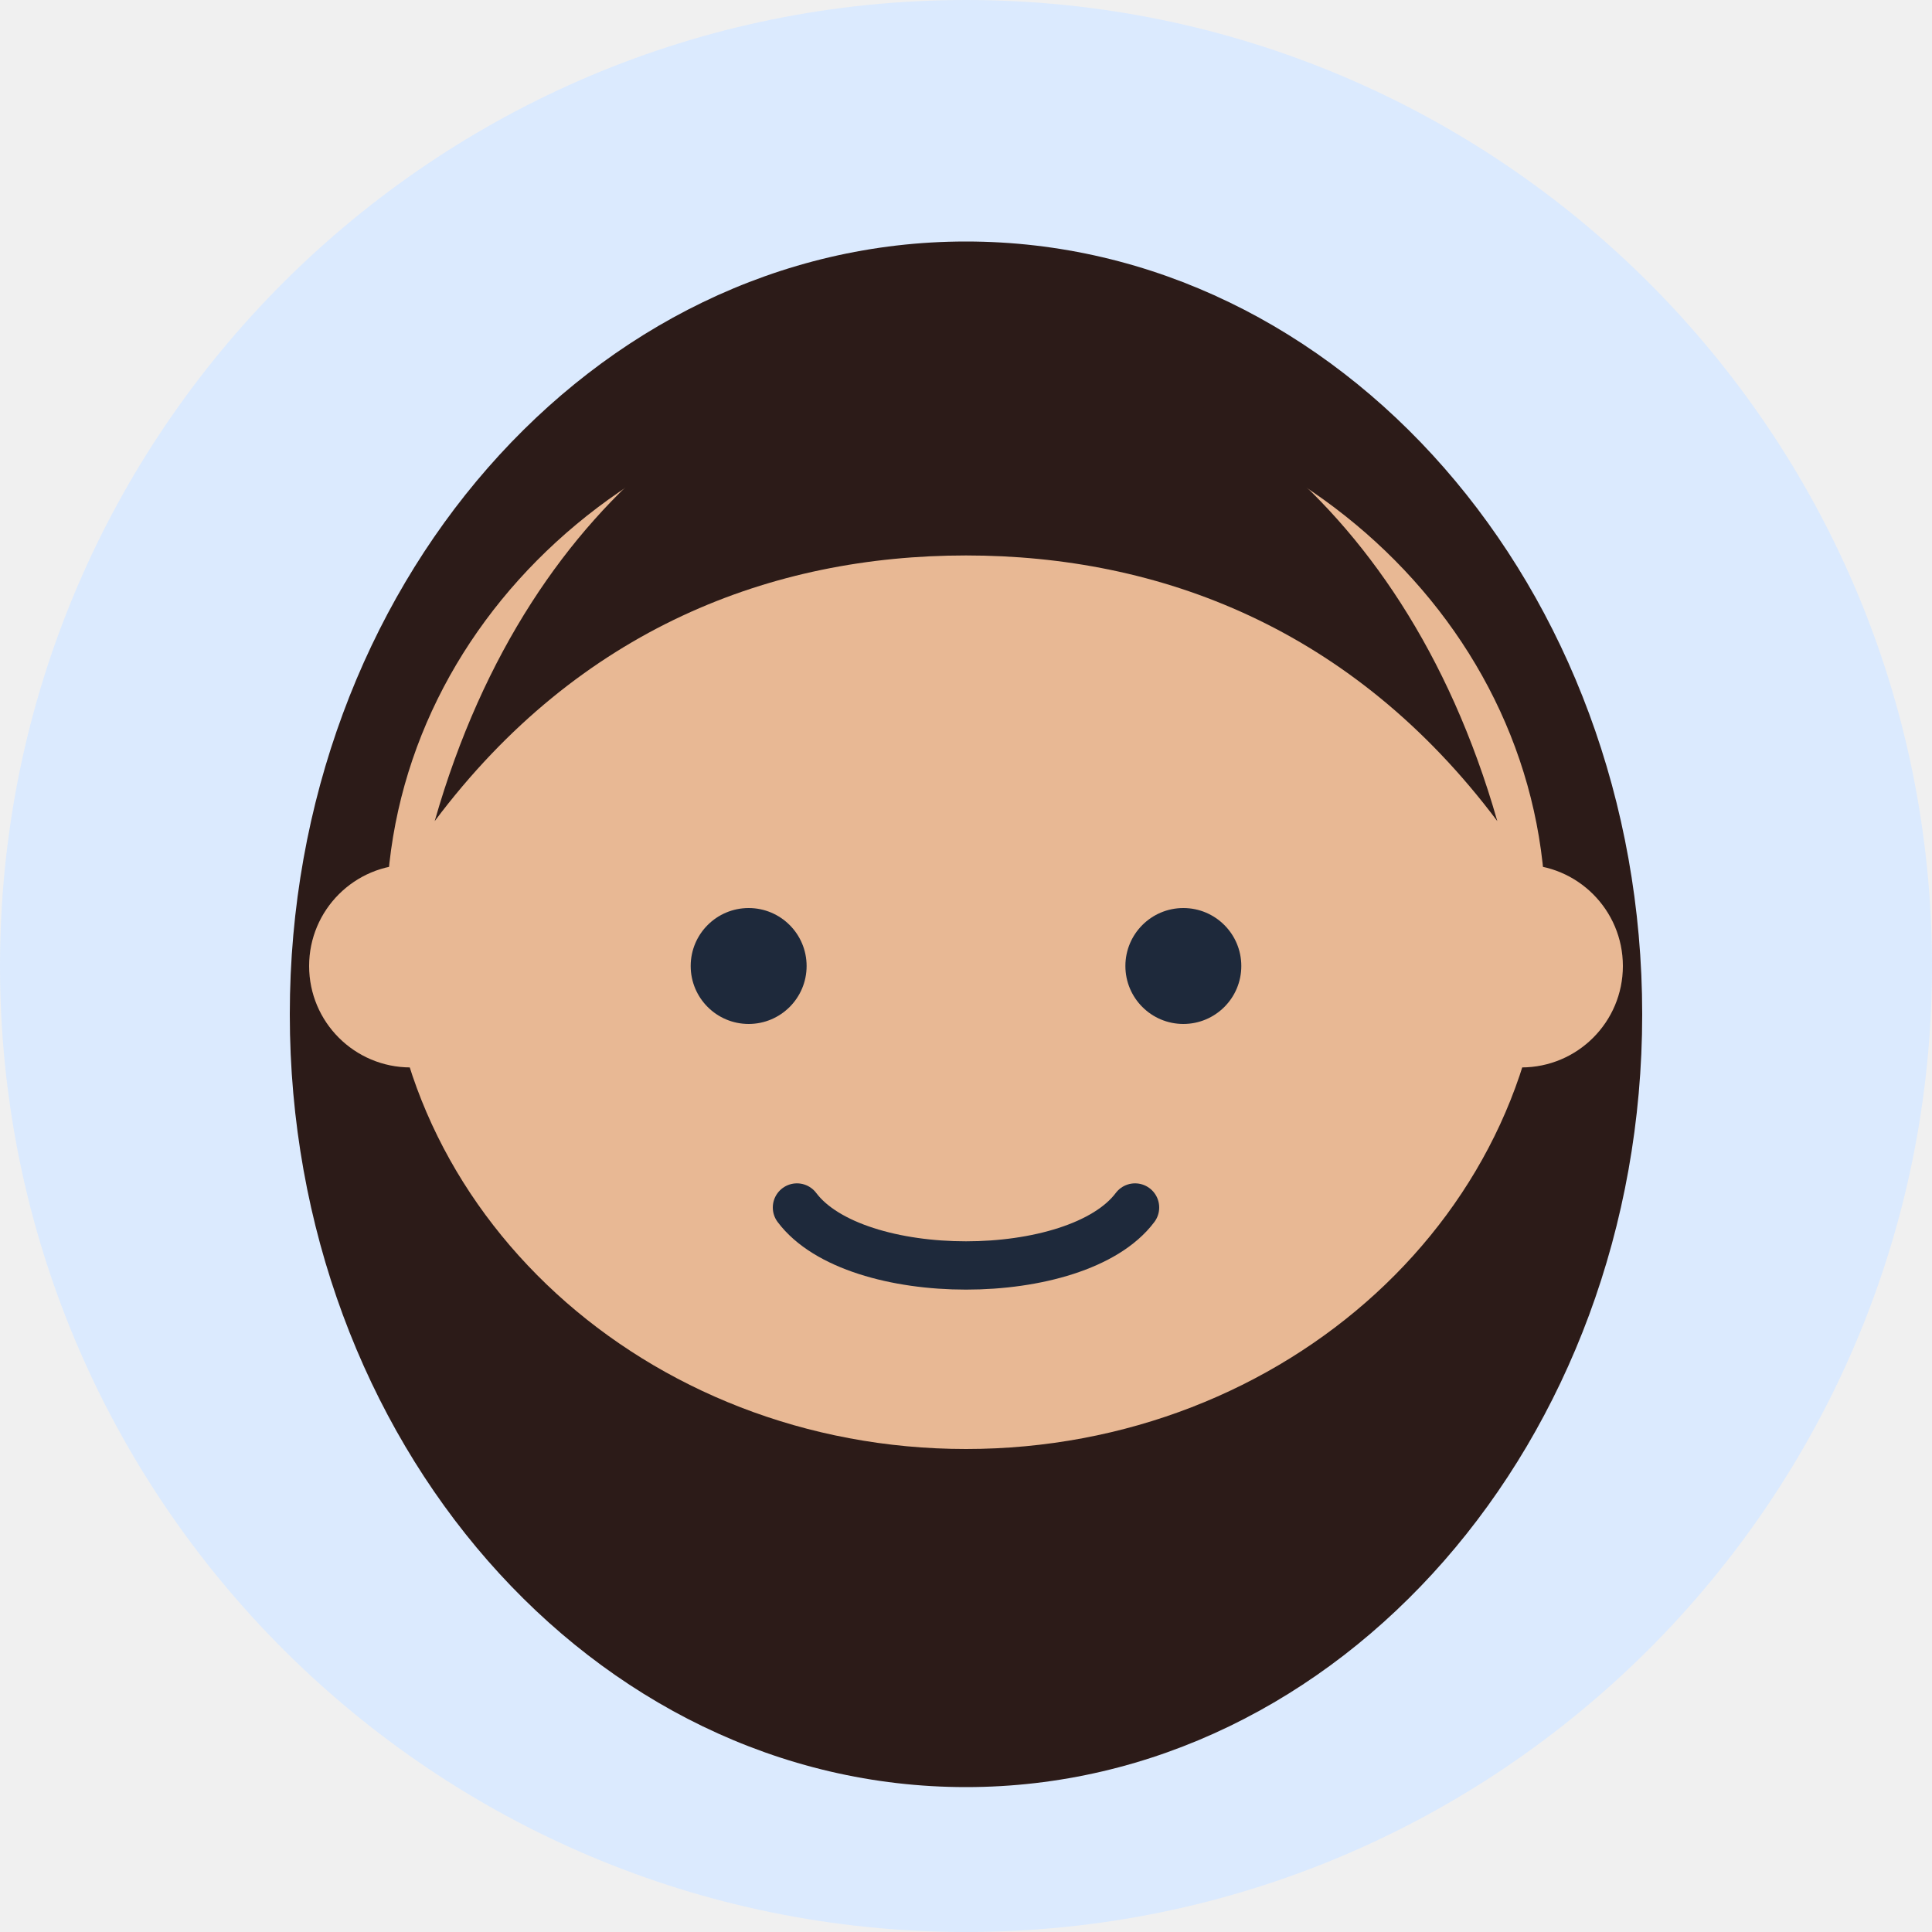
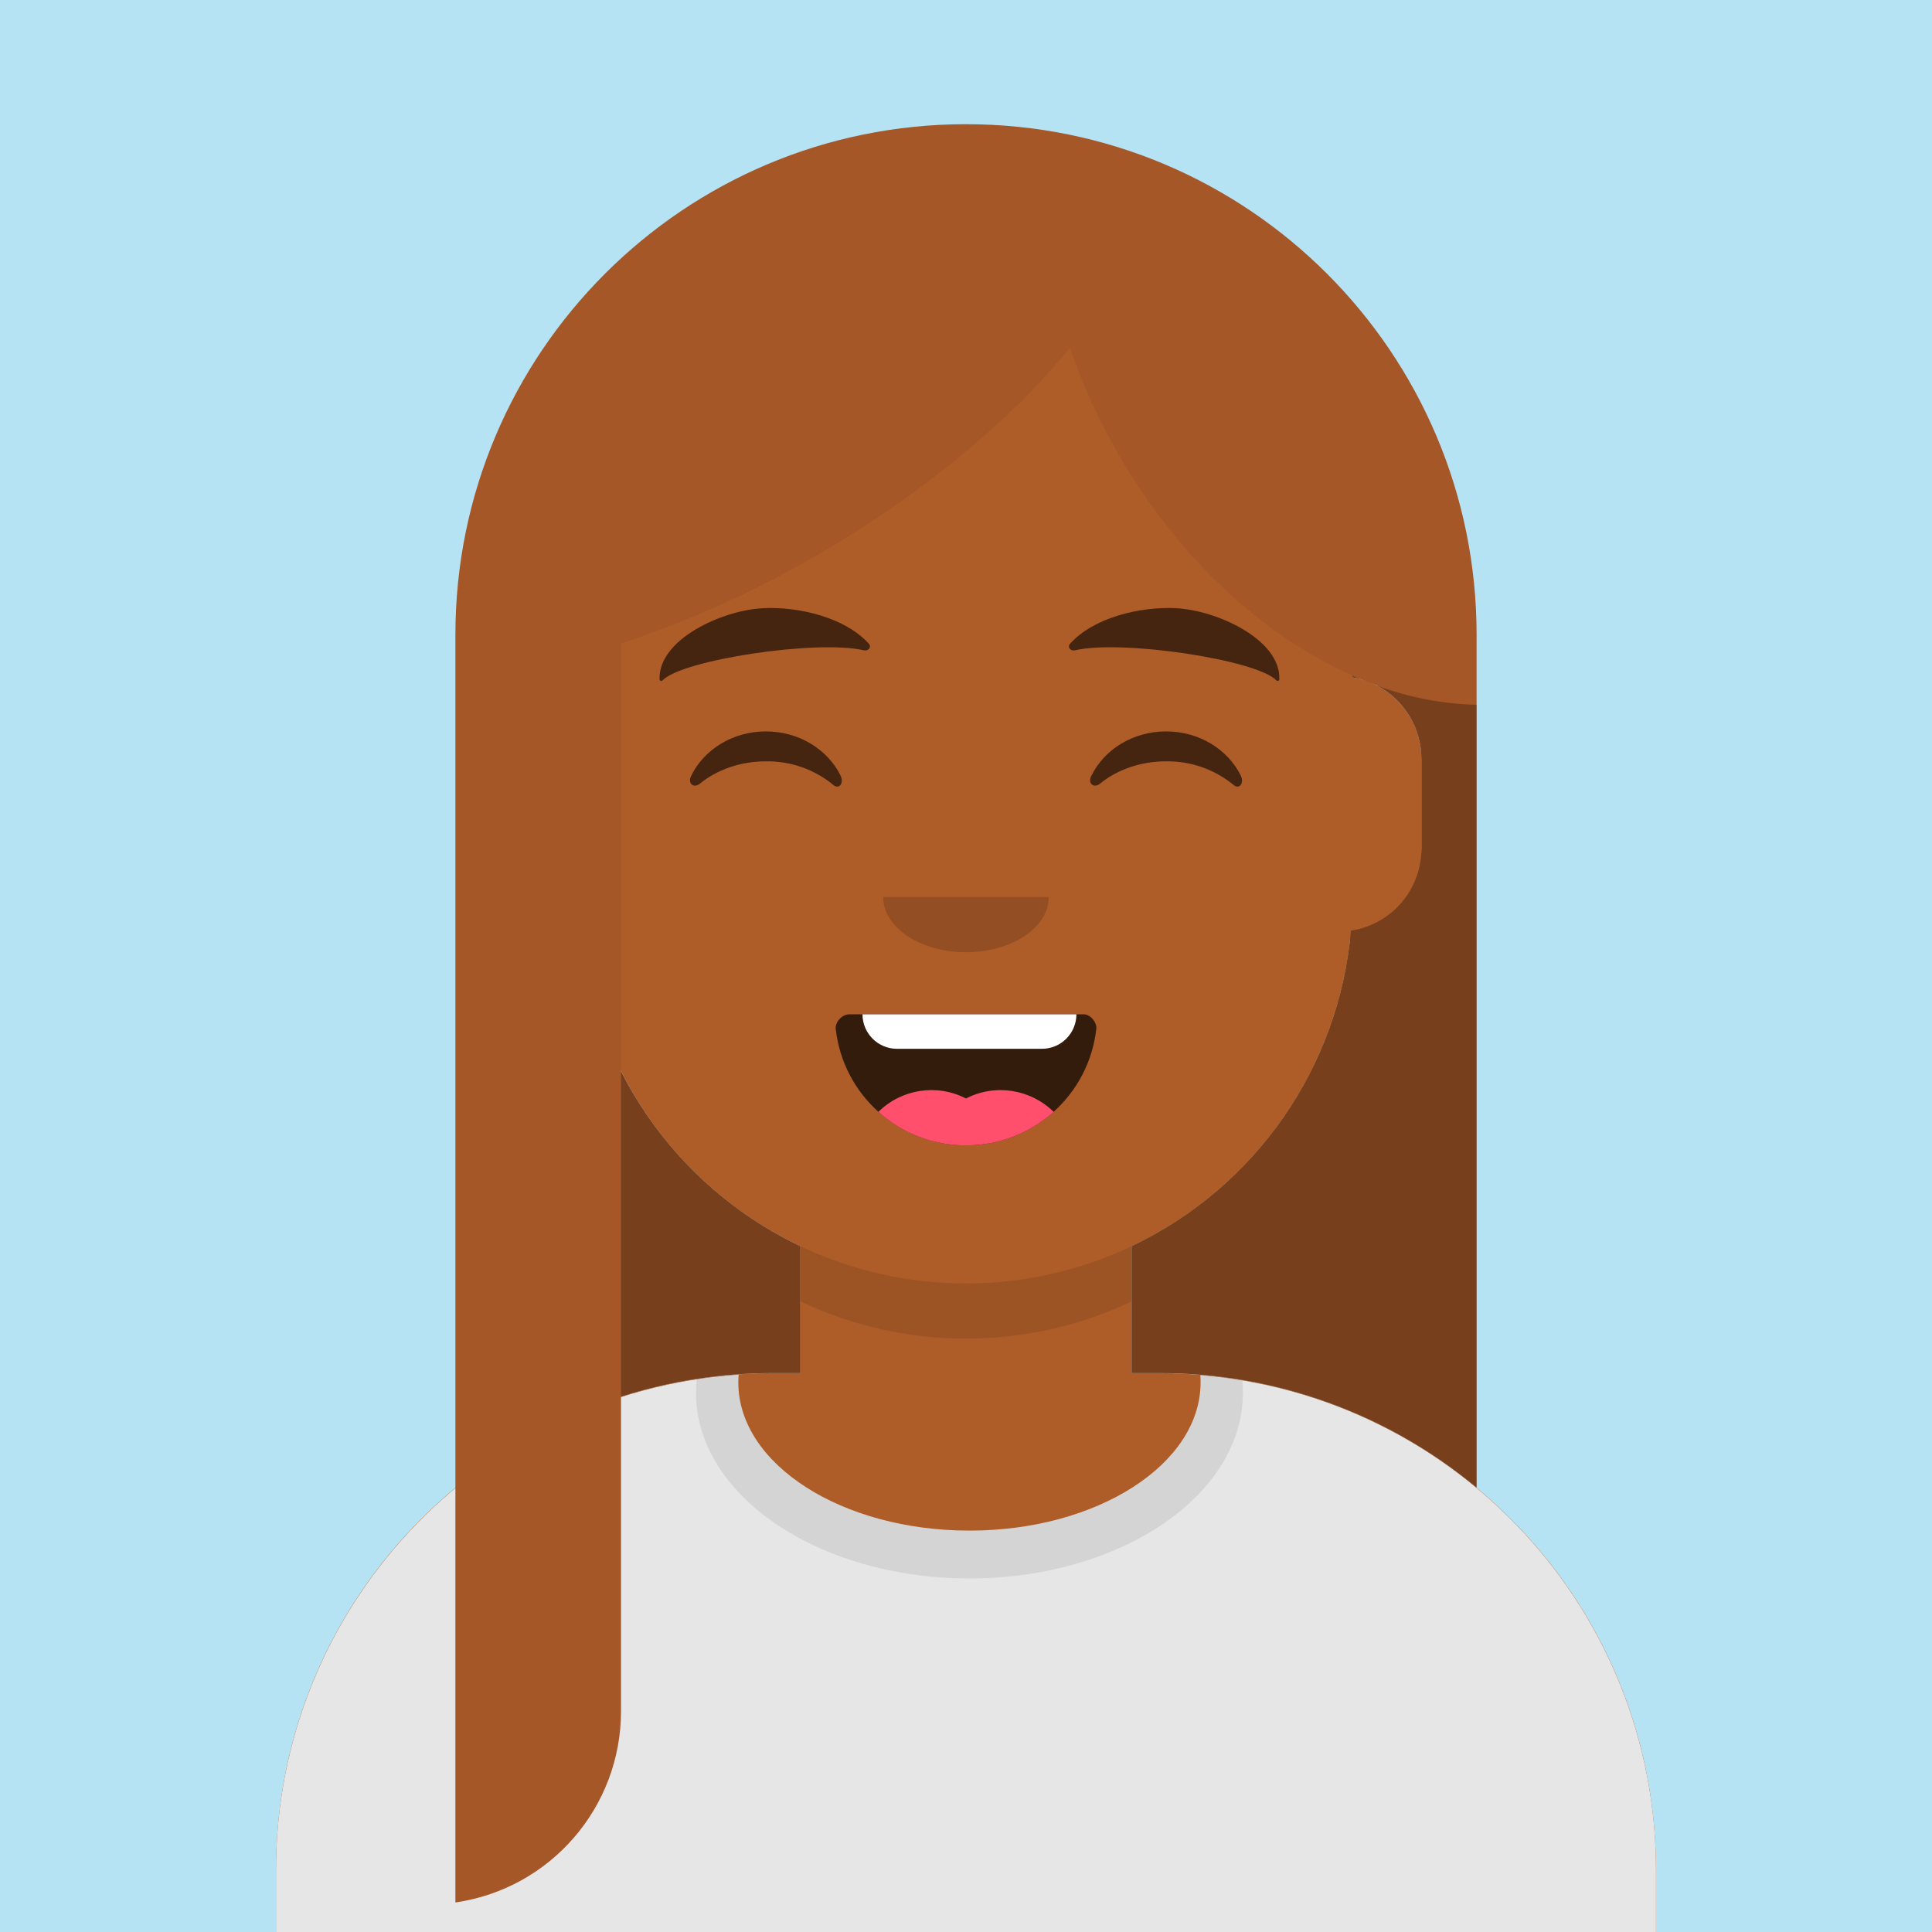
- <svg xmlns="http://www.w3.org/2000/svg" viewBox="0 0 80 80" fill="none">
-   <circle cx="40" cy="40" r="40" fill="#dbeafe" />
-   <ellipse cx="40" cy="42" rx="28" ry="32" fill="#2c1b18" />
-   <ellipse cx="40" cy="38" rx="24" ry="22" fill="#e8b894" />
-   <path d="M18 34c4-14 14-20 22-20s18 6 22 20c-6-8-14-11-22-11S24 26 18 34z" fill="#2c1b18" />
-   <circle cx="17" cy="40" r="4.2" fill="#e8b894" />
-   <circle cx="63" cy="40" r="4.2" fill="#e8b894" />
-   <circle cx="31" cy="40" r="2.4" fill="#1e293b" />
-   <circle cx="49" cy="40" r="2.4" fill="#1e293b" />
-   <path d="M33 50c2.4 3.2 11.6 3.2 14 0" stroke="#1e293b" stroke-width="2" stroke-linecap="round" fill="none" />
+ <svg xmlns="http://www.w3.org/2000/svg" viewBox="0 0 280 280" fill="none" shape-rendering="auto">
+   <mask id="viewboxMask">
+     <rect width="280" height="280" rx="0" ry="0" x="0" y="0" fill="#fff" />
+   </mask>
+   <g mask="url(#viewboxMask)">
+     <rect fill="#b6e3f4" width="280" height="280" x="0" y="0" />
+     <g transform="translate(8)">
+       <path d="M132 36a56 56 0 0 0-56 56v6.17A12 12 0 0 0 66 110v14a12 12 0 0 0 10.3 11.88 56.04 56.04 0 0 0 31.7 44.73v18.4h-4a72 72 0 0 0-72 72v9h200v-9a72 72 0 0 0-72-72h-4v-18.39a56.04 56.04 0 0 0 31.7-44.73A12 12 0 0 0 198 124v-14a12 12 0 0 0-10-11.83V92a56 56 0 0 0-56-56Z" fill="#ae5d29" />
+       <path d="M108 180.61v8a55.79 55.79 0 0 0 24 5.39c8.59 0 16.73-1.93 24-5.39v-8a55.79 55.79 0 0 1-24 5.39 55.79 55.79 0 0 1-24-5.39Z" fill="#000" fill-opacity=".1" />
+       <g transform="translate(0 170)">
+         <path d="M132.5 51.83c18.5 0 33.5-9.62 33.5-21.48 0-.36-.01-.7-.04-1.06A72 72 0 0 1 232 101.04V110H32v-8.95a72 72 0 0 1 67.05-71.83c-.03.37-.05.75-.05 1.13 0 11.86 15 21.48 33.5 21.48Z" fill="#e6e6e6" />
+         <path d="M132.5 58.76c21.89 0 39.63-12.05 39.63-26.91 0-.6-.02-1.2-.08-1.8-2-.33-4.03-.59-6.1-.76.04.35.05.7.05 1.06 0 11.86-15 21.48-33.5 21.48S99 42.2 99 30.35c0-.38.02-.76.05-1.13-2.06.14-4.08.36-6.08.67-.07.65-.1 1.3-.1 1.96 0 14.86 17.74 26.91 39.63 26.91Z" fill="#000" fill-opacity=".08" />
+       </g>
+       <g transform="translate(78 134)">
+         <path fill-rule="evenodd" clip-rule="evenodd" d="M35.12 15.13a19 19 0 0 0 37.77-.09c.08-.77-.77-2.04-1.85-2.04H37.1C36 13 35 14.18 35.12 15.13Z" fill="#000" fill-opacity=".7" />
+         <path d="M70 13H39a5 5 0 0 0 5 5h21a5 5 0 0 0 5-5Z" fill="#fff" />
+         <path d="M66.7 27.14A10.96 10.96 0 0 0 54 25.2a10.95 10.95 0 0 0-12.7 1.94A18.93 18.93 0 0 0 54 32c4.88 0 9.33-1.84 12.7-4.86Z" fill="#FF4F6D" />
+       </g>
+       <g transform="translate(104 122)">
+         <path fill-rule="evenodd" clip-rule="evenodd" d="M16 8c0 4.42 5.37 8 12 8s12-3.58 12-8" fill="#000" fill-opacity=".16" />
+       </g>
+       <g transform="translate(76 90)">
+         <path d="M16.16 22.45c1.85-3.8 6-6.45 10.84-6.45 4.81 0 8.96 2.63 10.82 6.4.55 1.13-.24 2.05-1.03 1.37a15.05 15.05 0 0 0-9.8-3.43c-3.73 0-7.12 1.24-9.55 3.23-.9.73-1.82-.01-1.28-1.12ZM74.16 22.45c1.85-3.8 6-6.45 10.84-6.45 4.81 0 8.96 2.63 10.82 6.4.55 1.13-.24 2.05-1.03 1.37a15.05 15.05 0 0 0-9.8-3.43c-3.74 0-7.13 1.24-9.56 3.23-.9.73-1.82-.01-1.28-1.12Z" fill-rule="evenodd" clip-rule="evenodd" fill="#000" fill-opacity=".6" />
+       </g>
+       <g transform="translate(76 82)">
+         <path d="M26.55 6.15c-5.8.27-15.2 4.49-14.96 10.34.01.18.3.27.43.12 2.76-2.96 22.32-5.95 29.2-4.36.64.14 1.12-.48.72-.93-3.43-3.85-10.2-5.43-15.4-5.18ZM86.45 6.15c5.8.27 15.2 4.49 14.96 10.34-.01.18-.3.27-.43.12-2.76-2.96-22.32-5.95-29.2-4.36-.64.14-1.12-.48-.72-.93 3.43-3.85 10.2-5.43 15.4-5.18Z" fill-rule="evenodd" clip-rule="evenodd" fill="#000" fill-opacity=".6" />
+       </g>
+       <g transform="translate(-1)">
+         <path d="M157 180.61V199h4a71.7 71.7 0 0 1 46 16.6V92a74 74 0 0 0-148 0v183.72A28 28 0 0 0 83 248v-45.58a71.95 71.95 0 0 1 22-3.42h4v-18.39a56.24 56.24 0 0 1-26-25.36V93.27a150 150 0 0 0 28.34-12.77c15.4-8.9 28.1-19.56 36.73-30.1 1.76 5.2 4.1 10.4 7.04 15.48 8.78 15.2 21.12 26.35 33.9 32.04v.25c.4.06.8.15 1.18.26.77.32 1.55.62 2.33.9A12 12 0 0 1 199 110v13a12 12 0 0 1-10.22 11.87A56.03 56.03 0 0 1 157 180.6Z" fill="#a55728" />
+         <path d="M157 199v-18.39a56.03 56.03 0 0 0 31.8-45.74A12 12 0 0 0 199 123v-13a12 12 0 0 0-6.5-10.66 44.57 44.57 0 0 0 14.5 2.8v113.47A71.7 71.7 0 0 0 161 199h-4ZM83 202.42v-47.17a56.24 56.24 0 0 0 26 25.36V199h-4c-7.67 0-15.07 1.2-22 3.42ZM189 97.92v.25c.4.06.8.15 1.18.26l-1.18-.51Z" fill="#000" fill-opacity=".27" />
+       </g>
+       <g transform="translate(49 72)" />
+       <g transform="translate(62 42)" />
+     </g>
+   </g>
</svg>
